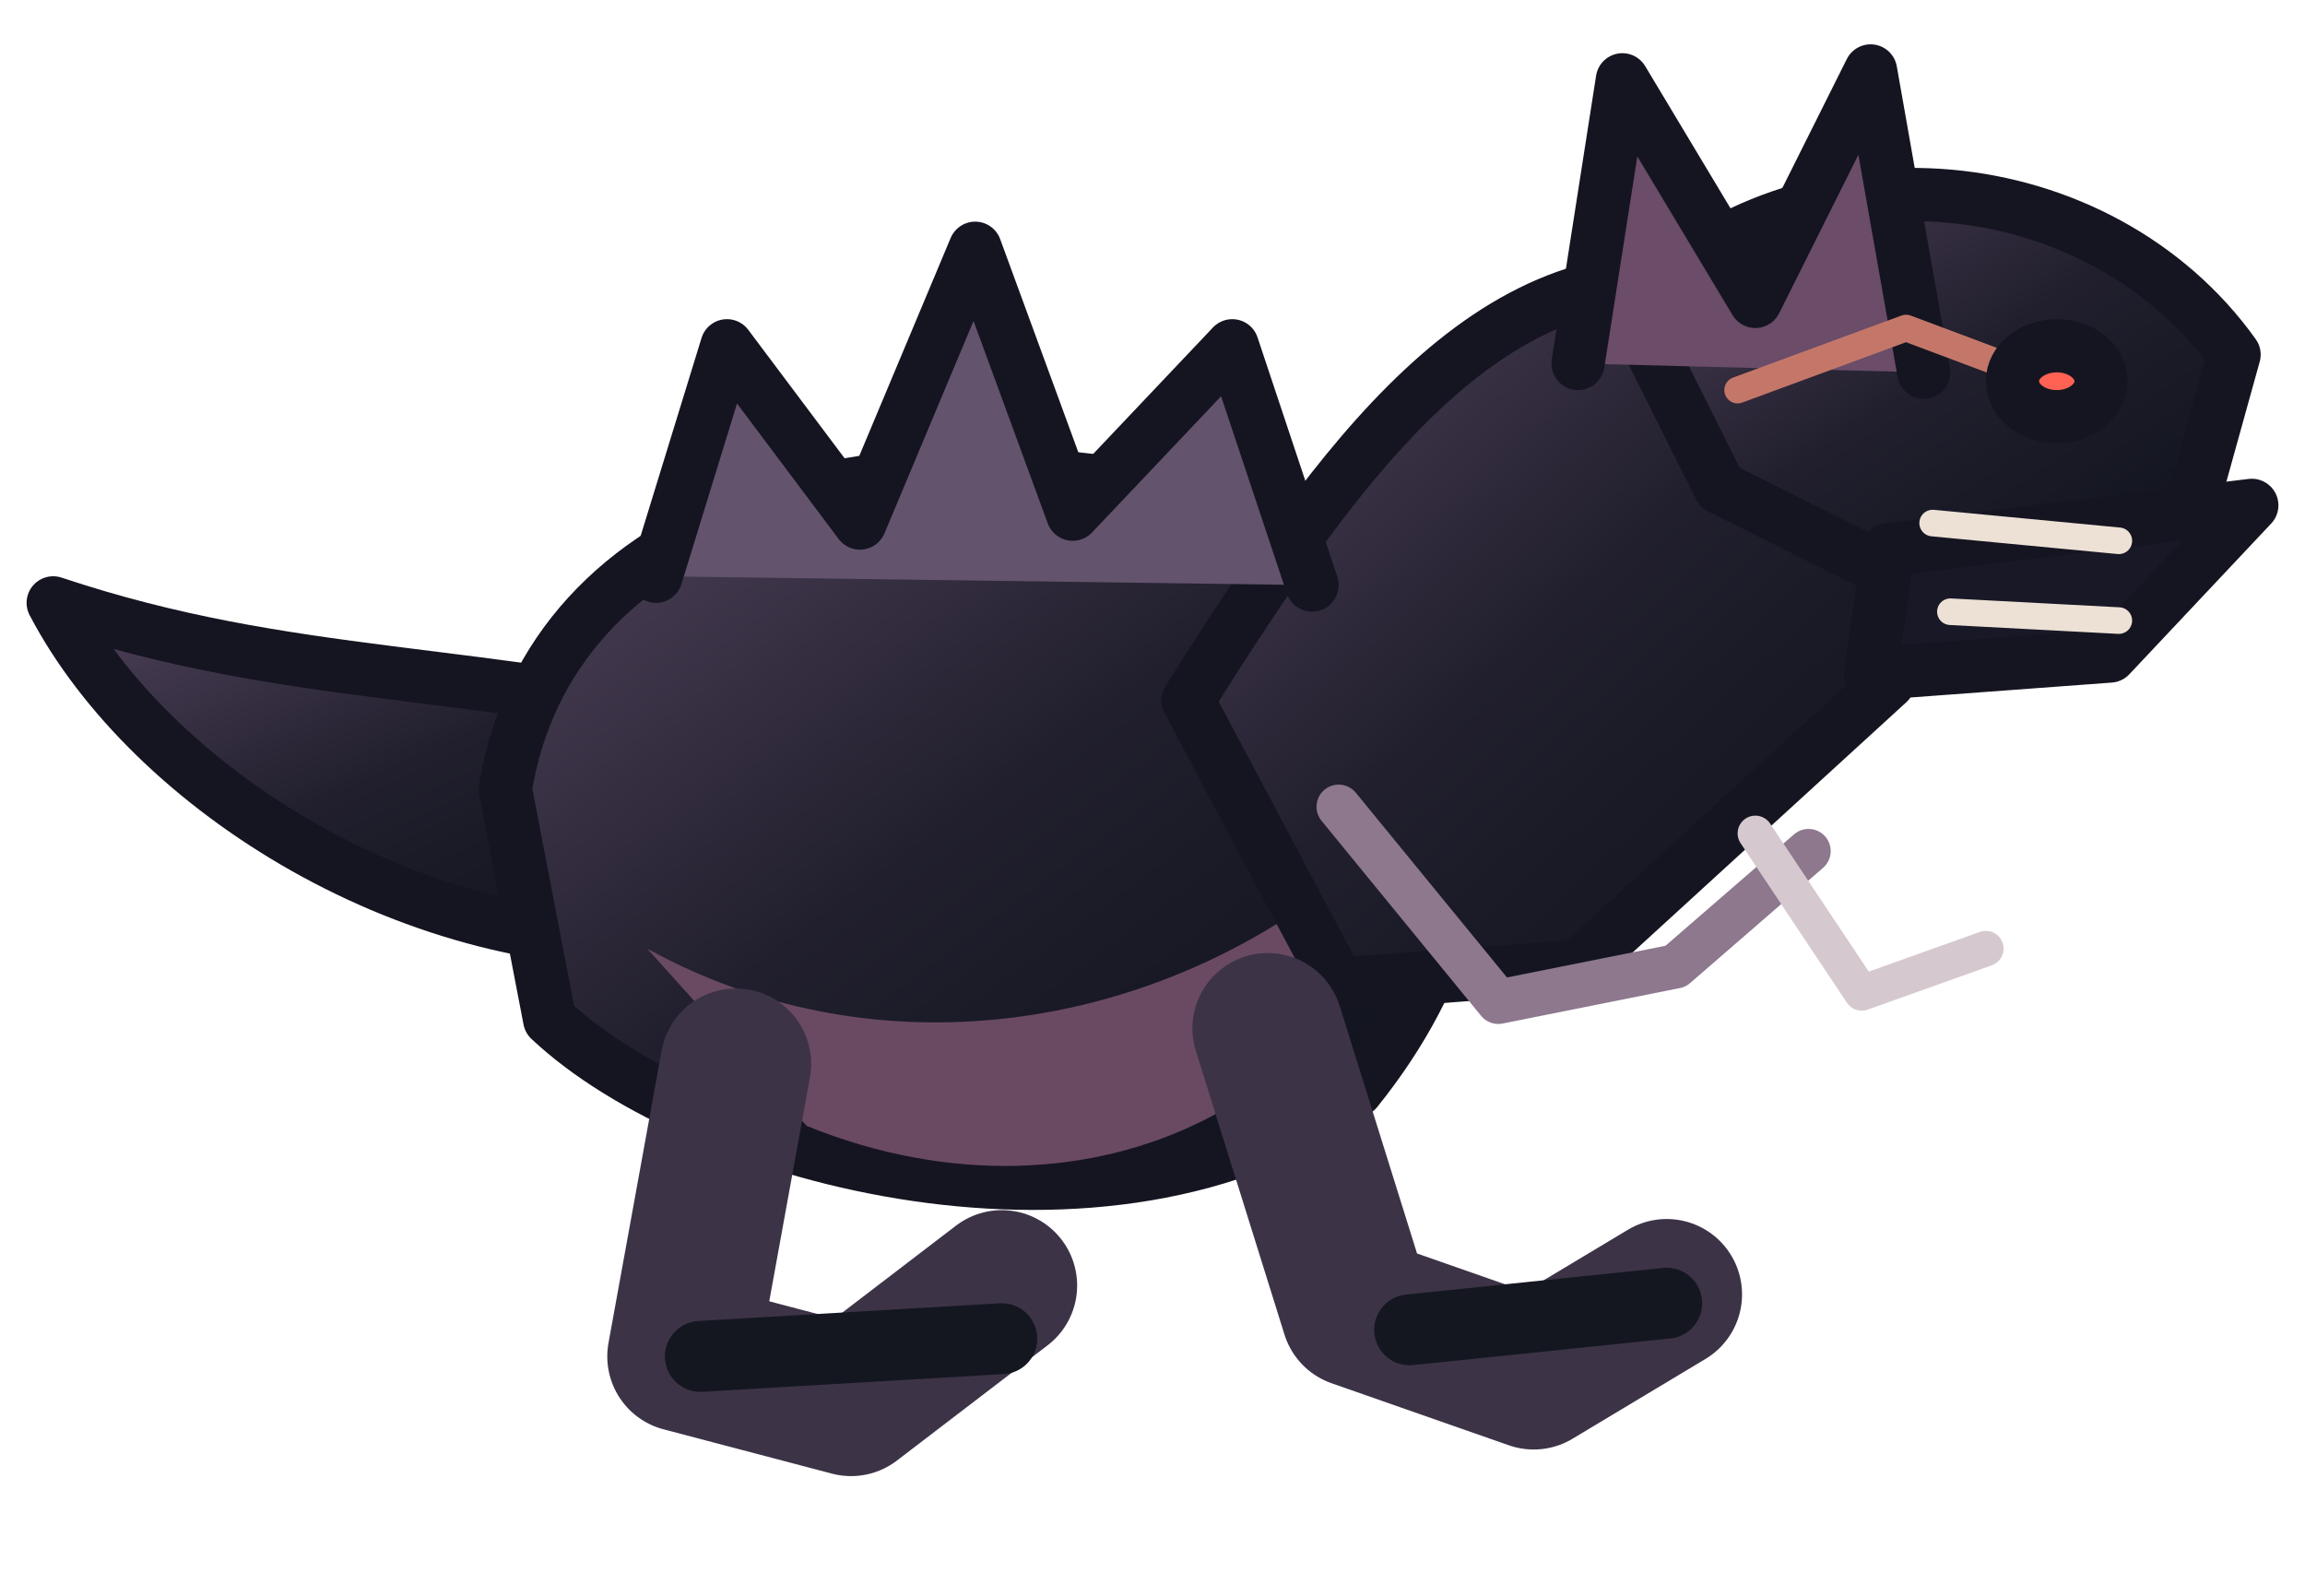
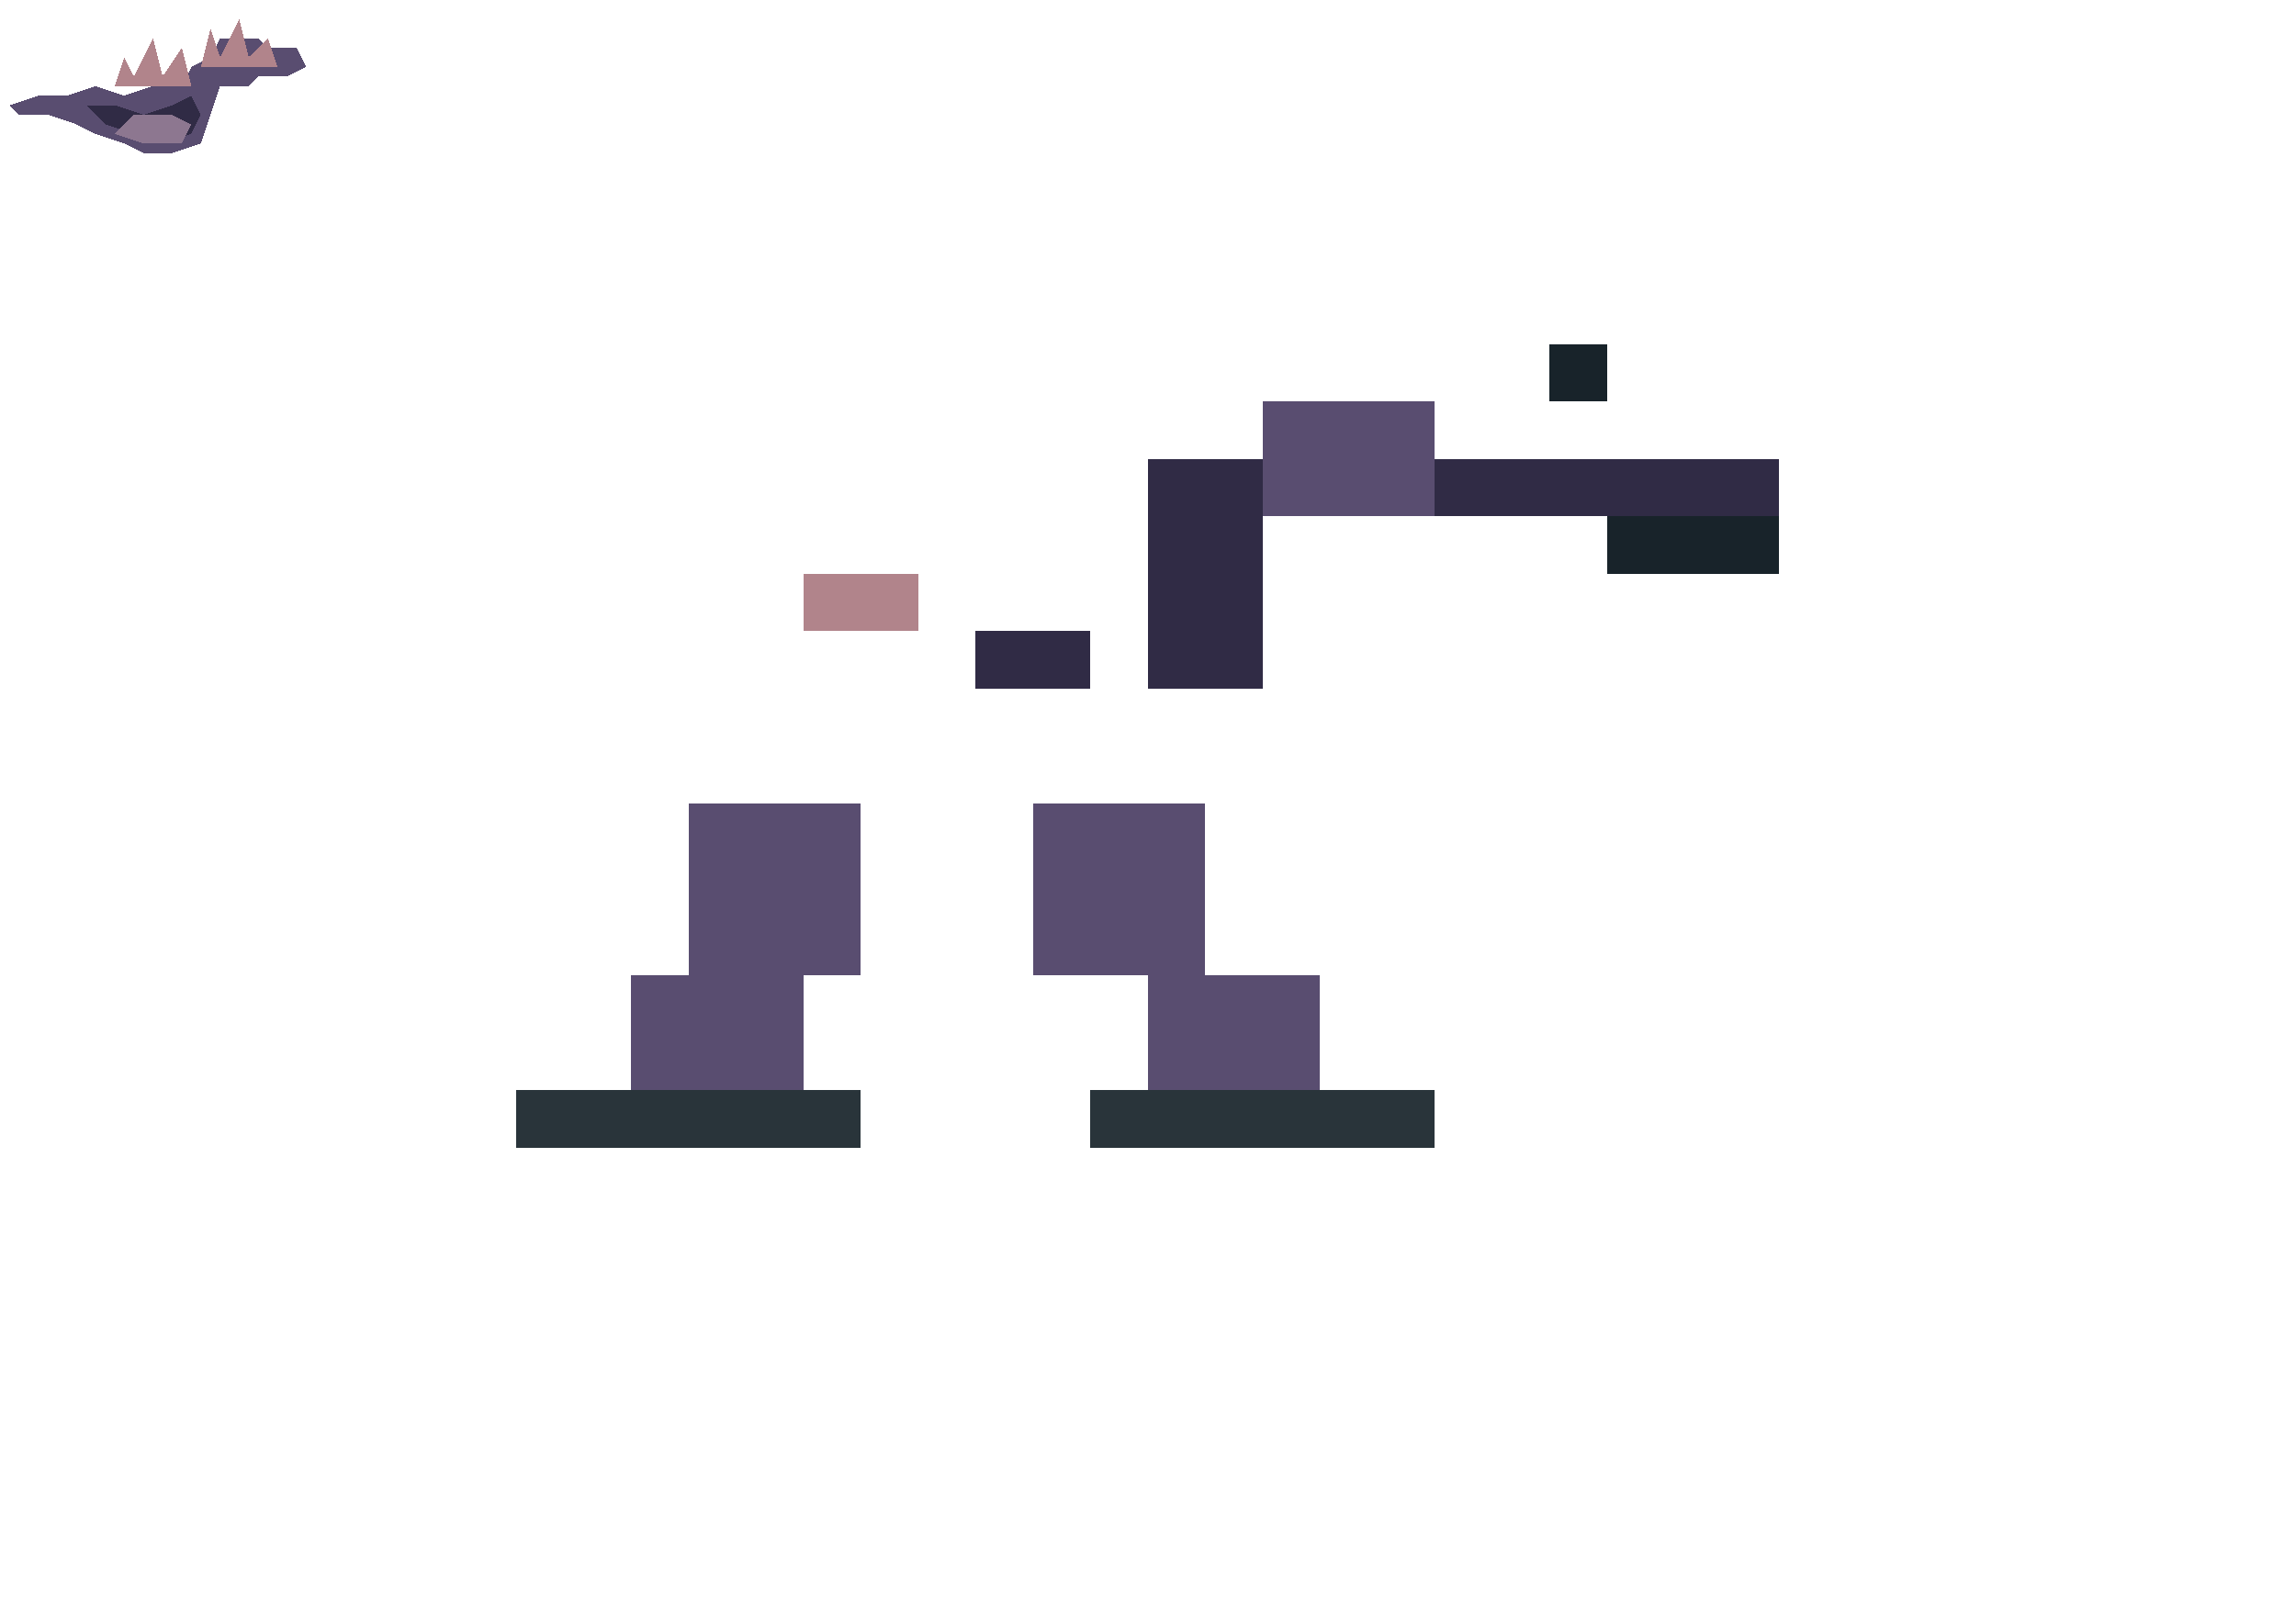
- <svg xmlns="http://www.w3.org/2000/svg" viewBox="0 0 260 180">
-   <defs>
-     <linearGradient id="i" x1="0" y1="0" x2="1" y2="1">
-       <stop stop-color="#51435c" />
-       <stop offset=".48" stop-color="#211f2d" />
-       <stop offset="1" stop-color="#0c111a" />
-     </linearGradient>
-     <linearGradient id="m" x1="0" y1="0" x2="1" y2="0">
-       <stop stop-color="#f1bd63" />
-       <stop offset="1" stop-color="#bb603f" />
-     </linearGradient>
-   </defs>
-   <g stroke="#151521" stroke-width="6" stroke-linejoin="round" stroke-linecap="round">
-     <path d="M77 106 C47 108 17 89 6 68 C33 77 53 75 88 83Z" fill="url(#i)" />
-     <path d="M57 89 C62 58 99 46 142 58 C167 66 174 97 153 123 C125 143 79 131 62 115Z" fill="url(#i)" />
-     <path d="M73 107 C102 123 138 115 160 91 C156 124 123 140 91 127Z" fill="#6a4a62" stroke="none" />
-     <path d="M134 79 C151 52 168 28 193 32 L220 47 L213 77 L178 109 L151 111Z" fill="url(#i)" />
-     <path d="M184 35 C204 15 237 19 252 40 L247 58 L218 67 L194 55Z" fill="url(#i)" />
-     <path d="M213 62 L254 57 L238 74 L211 76Z" fill="#191827" />
-     <path d="M74 65 L82 39 L97 59 L110 28 L121 58 L139 39 L148 66" fill="#63536d" />
-     <path d="M178 41 L183 9 L198 34 L211 8 L217 42" fill="#6b4c69" />
-     <path d="M196 44 L215 37 L231 43" fill="none" stroke="#c47769" stroke-width="3" />
-     <ellipse cx="232" cy="43" rx="5" ry="4" fill="#ff6253" />
-     <path d="M218 59 L239 61 M220 69 L239 70" stroke="#ede1d6" stroke-width="3" />
-     <path d="M83 120 L77 153 L96 158 L113 145 M143 116 L153 148 L173 155 L188 146" fill="none" stroke="#3d3347" stroke-width="17" />
-     <path d="M79 153 L113 151 M159 150 L188 147" fill="none" stroke="#141720" stroke-width="8" />
-     <path d="M151 91 L169 113 L189 109 L204 96" fill="none" stroke="#8d788e" stroke-width="5" />
-     <path d="M198 94 L210 112 L224 107" fill="none" stroke="#d5c9cf" stroke-width="4" />
-   </g>
+ <svg xmlns="http://www.w3.org/2000/svg" viewBox="0 0 240 168" shape-rendering="crispEdges">
+   <rect width="240" height="168" fill="none" />
+   <polygon points="7,10 10,9 13,10 16,9 19,9 20,7 22,6 23,4 27,4 28,5 31,5 32,7 30,8 27,8 26,9 23,9 22,12 21,15 18,16 15,16 13,15 10,14 8,13 5,12 2,12 1,11 4,10" fill="#594d70" />
+   <polygon points="9,11 12,11 15,12 18,11 20,10 21,12 20,14 17,15 14,14 11,13" fill="#302b45" />
+   <polygon points="14,12 18,12 20,13 19,15 15,15 12,14" fill="#8d7790" />
+   <rect x="120" y="48" width="12" height="24" fill="#302b45" />
+   <rect x="132" y="42" width="18" height="12" fill="#594d70" />
+   <rect x="150" y="48" width="18" height="6" fill="#302b45" />
+   <polygon points="12,9 13,6 14,8 16,4 17,8 19,5 20,9" fill="#b1848b" />
+   <polygon points="21,7 22,3 23,6 25,2 26,6 28,4 29,7" fill="#b1848b" />
+   <rect x="162" y="48" width="24" height="6" fill="#302b45" />
+   <rect x="168" y="54" width="18" height="6" fill="#18232a" />
+   <rect x="162" y="36" width="6" height="6" fill="#ff675e" />
+   <rect x="162" y="36" width="6" height="6" fill="#18232a" />
+   <rect x="72" y="84" width="18" height="18" fill="#594d70" />
+   <rect x="108" y="84" width="18" height="18" fill="#594d70" />
+   <rect x="66" y="102" width="18" height="12" fill="#594d70" />
+   <rect x="120" y="102" width="18" height="12" fill="#594d70" />
+   <rect x="54" y="114" width="36" height="6" fill="#29343a" />
+   <rect x="114" y="114" width="36" height="6" fill="#29343a" />
+   <rect x="84" y="60" width="12" height="6" fill="#b1848b" />
+   <rect x="102" y="66" width="12" height="6" fill="#302b45" />
</svg>
